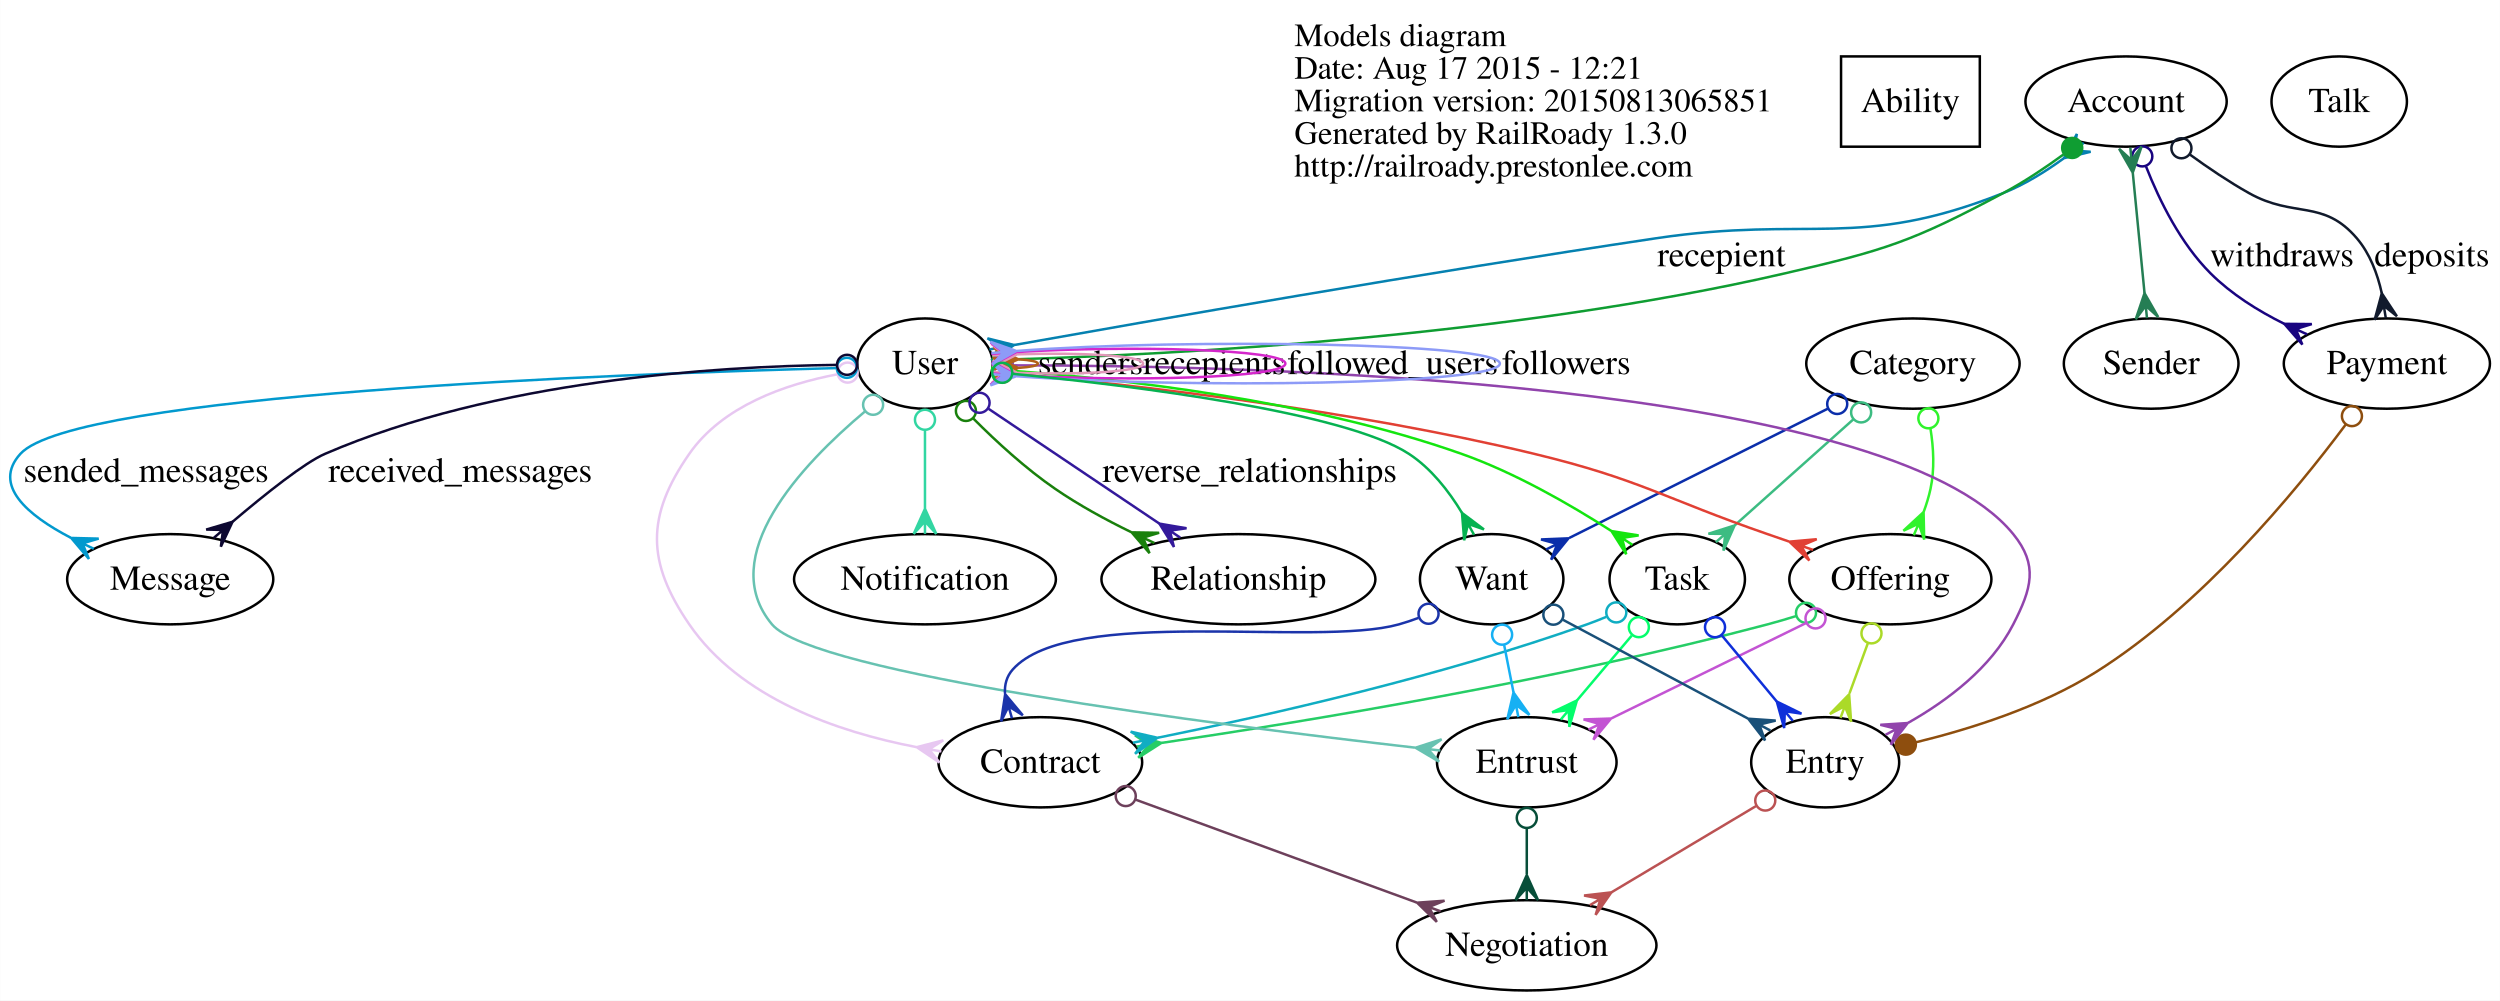
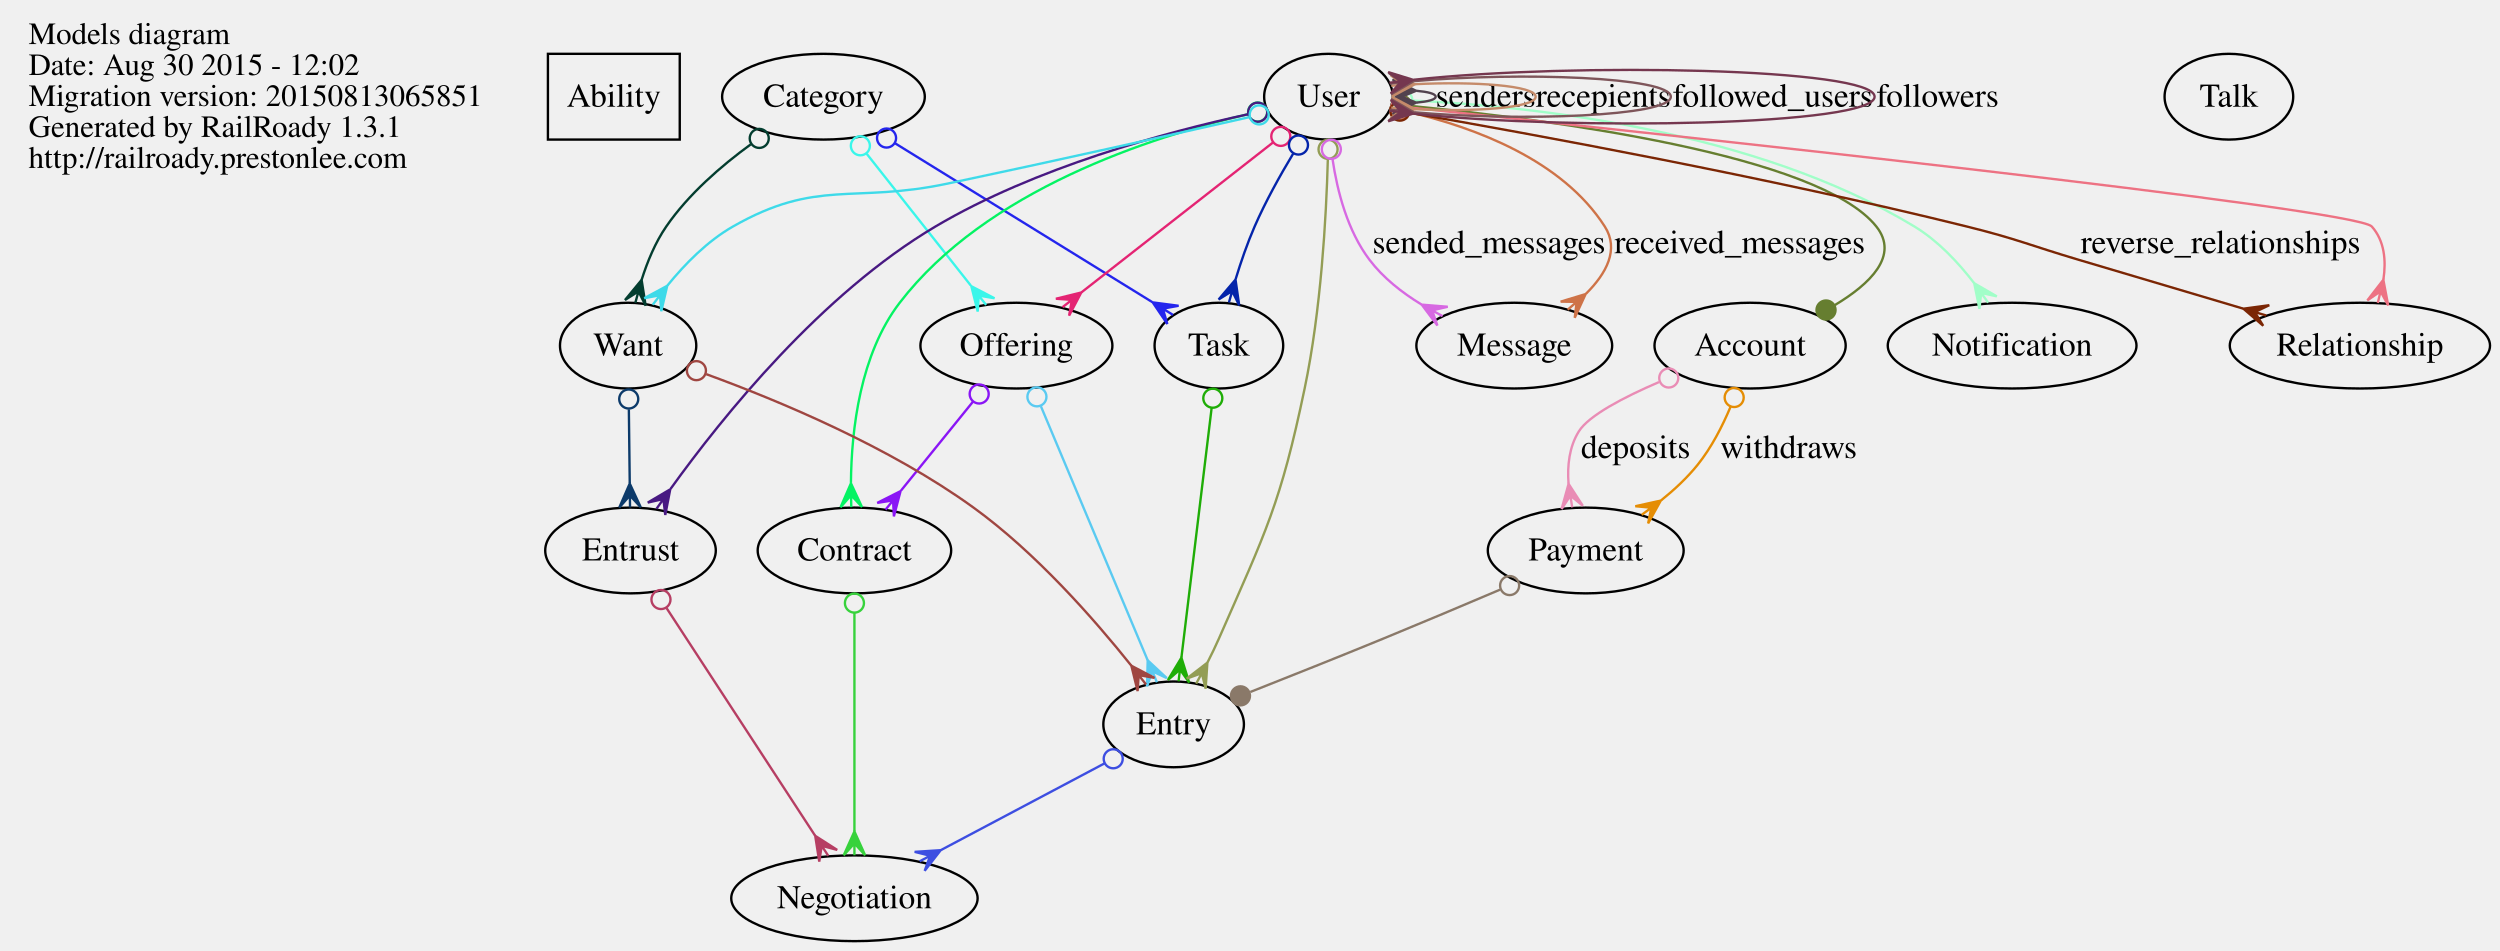
- <svg xmlns="http://www.w3.org/2000/svg" width="997pt" height="399pt" viewBox="0.00 0.00 996.87 399.00">
+ <svg xmlns="http://www.w3.org/2000/svg" width="1049pt" height="399pt" viewBox="0.00 0.00 1049.50 399.00">
  <g id="graph0" class="graph" transform="scale(1 1) rotate(0) translate(4 395)">
-     <polygon fill="white" stroke="none" points="-4,4 -4,-395 992.869,-395 992.869,4 -4,4" />
+     <polygon fill="none" stroke="none" points="-4,4 -4,-395 1045.5,-395 1045.5,4 -4,4" />
    <g id="node1" class="node">
-       <text text-anchor="start" x="512.127" y="-376.6" font-family="Times,serif" font-size="13.00">Models diagram</text>
-       <text text-anchor="start" x="512.127" y="-363.6" font-family="Times,serif" font-size="13.00">Date: Aug 17 2015 - 12:21</text>
-       <text text-anchor="start" x="512.127" y="-350.6" font-family="Times,serif" font-size="13.00">Migration version: 20150813065851</text>
-       <text text-anchor="start" x="512.127" y="-337.6" font-family="Times,serif" font-size="13.00">Generated by RailRoady 1.3.0</text>
-       <text text-anchor="start" x="512.127" y="-324.6" font-family="Times,serif" font-size="13.00">http://railroady.prestonlee.com</text>
+       <text text-anchor="start" x="8" y="-376.6" font-family="Times,serif" font-size="13.00">Models diagram</text>
+       <text text-anchor="start" x="8" y="-363.6" font-family="Times,serif" font-size="13.00">Date: Aug 30 2015 - 12:02</text>
+       <text text-anchor="start" x="8" y="-350.6" font-family="Times,serif" font-size="13.00">Migration version: 20150813065851</text>
+       <text text-anchor="start" x="8" y="-337.6" font-family="Times,serif" font-size="13.00">Generated by RailRoady 1.3.1</text>
+       <text text-anchor="start" x="8" y="-324.6" font-family="Times,serif" font-size="13.00">http://railroady.prestonlee.com</text>
    </g>
    <g id="node2" class="node">
-       <polygon fill="none" stroke="black" points="785.484,-372.5 730.145,-372.5 730.145,-336.5 785.484,-336.5 785.484,-372.5" />
-       <text text-anchor="middle" x="757.814" y="-350.3" font-family="Times,serif" font-size="14.00">Ability</text>
+       <polygon fill="none" stroke="black" points="281.358,-372.5 226.018,-372.5 226.018,-336.5 281.358,-336.5 281.358,-372.5" />
+       <text text-anchor="middle" x="253.688" y="-350.3" font-family="Times,serif" font-size="14.00">Ability</text>
    </g>
    <g id="node3" class="node">
-       <ellipse fill="none" stroke="black" cx="843.814" cy="-354.5" rx="40.132" ry="18" />
-       <text text-anchor="middle" x="843.814" y="-350.3" font-family="Times,serif" font-size="14.00">Account</text>
+       <ellipse fill="none" stroke="black" cx="730.688" cy="-250" rx="40.132" ry="18" />
+       <text text-anchor="middle" x="730.688" y="-245.8" font-family="Times,serif" font-size="14.00">Account</text>
    </g>
    <g id="node12" class="node">
-       <ellipse fill="none" stroke="black" cx="947.814" cy="-250" rx="41.109" ry="18" />
-       <text text-anchor="middle" x="947.814" y="-245.8" font-family="Times,serif" font-size="14.00">Payment</text>
+       <ellipse fill="none" stroke="black" cx="661.688" cy="-164" rx="41.109" ry="18" />
+       <text text-anchor="middle" x="661.688" y="-159.8" font-family="Times,serif" font-size="14.00">Payment</text>
    </g>
    <g id="edge1" class="edge">
-       <path fill="none" stroke="#190480" d="M851.771,-328.603C857.226,-314.696 865.641,-297.838 877.49,-286 885.773,-277.725 896.41,-271.064 906.889,-265.865" />
-       <ellipse fill="none" stroke="#190480" cx="850.283" cy="-332.637" rx="4" ry="4" />
-       <polygon fill="#190480" stroke="#190480" points="906.913,-265.854 917.879,-265.756 911.455,-263.761 915.996,-261.669 915.996,-261.669 915.996,-261.669 911.455,-263.761 914.112,-257.582 906.913,-265.854 906.913,-265.854" />
-       <text text-anchor="middle" x="905.977" y="-288.8" font-family="Times,serif" font-size="14.00">withdraws</text>
+       <path fill="none" stroke="#e58d04" d="M722.483,-224.318C719.021,-216.071 714.438,-207.164 708.688,-200 704.323,-194.563 698.928,-189.528 693.365,-185.071" />
+       <ellipse fill="none" stroke="#e58d04" cx="724.005" cy="-228.219" rx="4" ry="4" />
+       <polygon fill="#e58d04" stroke="#e58d04" points="693.211,-184.955 687.89,-175.367 689.204,-181.964 685.198,-178.973 685.198,-178.973 685.198,-178.973 689.204,-181.964 682.505,-182.579 693.211,-184.955 693.211,-184.955" />
+       <text text-anchor="middle" x="746.85" y="-202.8" font-family="Times,serif" font-size="14.00">withdraws</text>
    </g>
    <g id="edge2" class="edge">
-       <path fill="none" stroke="#111a2c" d="M869.194,-333.416C876.581,-328.044 884.82,-322.49 892.814,-318 910.879,-307.855 922.353,-315.749 935.814,-300 941.038,-293.89 944.058,-285.862 945.784,-278.078" />
-       <ellipse fill="none" stroke="#111a2c" cx="865.889" cy="-335.875" rx="4" ry="4" />
-       <polygon fill="#111a2c" stroke="#111a2c" points="945.79,-278.039 951.825,-268.883 946.586,-273.103 947.383,-268.166 947.383,-268.166 947.383,-268.166 946.586,-273.103 942.94,-267.45 945.79,-278.039 945.79,-278.039" />
-       <text text-anchor="middle" x="965.759" y="-288.8" font-family="Times,serif" font-size="14.00">deposits</text>
+       <path fill="none" stroke="#e98cb5" d="M692.448,-234.707C677.517,-228.283 662.966,-220.665 658.798,-214 654.76,-207.542 653.893,-199.621 654.476,-192.046" />
+       <ellipse fill="none" stroke="#e98cb5" cx="696.544" cy="-236.41" rx="4" ry="4" />
+       <polygon fill="#e98cb5" stroke="#e98cb5" points="654.486,-191.983 660.456,-182.785 655.247,-187.041 656.008,-182.1 656.008,-182.1 656.008,-182.1 655.247,-187.041 651.56,-181.415 654.486,-191.983 654.486,-191.983" />
+       <text text-anchor="middle" x="682.633" y="-202.8" font-family="Times,serif" font-size="14.00">deposits</text>
+     </g>
+     <g id="node4" class="node">
+       <ellipse fill="none" stroke="black" cx="341.688" cy="-354.5" rx="42.546" ry="18" />
+       <text text-anchor="middle" x="341.688" y="-350.3" font-family="Times,serif" font-size="14.00">Category</text>
+     </g>
+     <g id="node11" class="node">
+       <ellipse fill="none" stroke="black" cx="422.688" cy="-250" rx="40.297" ry="18" />
+       <text text-anchor="middle" x="422.688" y="-245.8" font-family="Times,serif" font-size="14.00">Offering</text>
+     </g>
+     <g id="edge4" class="edge">
+       <path fill="none" stroke="#3af6ea" d="M359.816,-330.56C372.804,-314.124 390.265,-292.029 403.49,-275.294" />
+       <ellipse fill="none" stroke="#3af6ea" cx="357.182" cy="-333.893" rx="4" ry="4" />
+       <polygon fill="#3af6ea" stroke="#3af6ea" points="403.773,-274.935 413.504,-269.88 406.873,-271.013 409.973,-267.09 409.973,-267.09 409.973,-267.09 406.873,-271.013 406.442,-264.299 403.773,-274.935 403.773,-274.935" />
+     </g>
+     <g id="node15" class="node">
+       <ellipse fill="none" stroke="black" cx="507.688" cy="-250" rx="27" ry="18" />
+       <text text-anchor="middle" x="507.688" y="-245.8" font-family="Times,serif" font-size="14.00">Task</text>
+     </g>
+     <g id="edge3" class="edge">
+       <path fill="none" stroke="#2425ed" d="M371.677,-334.983C402.389,-316.019 449.752,-286.774 479.711,-268.275" />
+       <ellipse fill="none" stroke="#2425ed" cx="368.173" cy="-337.146" rx="4" ry="4" />
+       <polygon fill="#2425ed" stroke="#2425ed" points="479.903,-268.156 490.776,-266.731 484.158,-265.529 488.412,-262.902 488.412,-262.902 488.412,-262.902 484.158,-265.529 486.048,-259.073 479.903,-268.156 479.903,-268.156" />
+     </g>
+     <g id="node17" class="node">
+       <ellipse fill="none" stroke="black" cx="259.688" cy="-250" rx="28.608" ry="18" />
+       <text text-anchor="middle" x="259.688" y="-245.8" font-family="Times,serif" font-size="14.00">Want</text>
+     </g>
+     <g id="edge5" class="edge">
+       <path fill="none" stroke="#033d2f" d="M311.21,-334.526C298.701,-325.418 284.999,-313.534 275.688,-300 271.103,-293.336 267.761,-285.269 265.356,-277.62" />
+       <ellipse fill="none" stroke="#033d2f" cx="314.728" cy="-336.996" rx="4" ry="4" />
+       <polygon fill="#033d2f" stroke="#033d2f" points="265.352,-277.605 267.048,-266.771 264.03,-272.783 262.708,-267.96 262.708,-267.96 262.708,-267.96 264.03,-272.783 258.368,-269.15 265.352,-277.605 265.352,-277.605" />
+     </g>
+     <g id="node5" class="node">
+       <ellipse fill="none" stroke="black" cx="354.688" cy="-164" rx="40.616" ry="18" />
+       <text text-anchor="middle" x="354.688" y="-159.8" font-family="Times,serif" font-size="14.00">Contract</text>
+     </g>
+     <g id="node9" class="node">
+       <ellipse fill="none" stroke="black" cx="354.688" cy="-18" rx="51.717" ry="18" />
+       <text text-anchor="middle" x="354.688" y="-13.8" font-family="Times,serif" font-size="14.00">Negotiation</text>
+     </g>
+     <g id="edge6" class="edge">
+       <path fill="none" stroke="#37d23c" d="M354.688,-137.838C354.688,-112.172 354.688,-72.477 354.688,-46.123" />
+       <ellipse fill="none" stroke="#37d23c" cx="354.688" cy="-141.916" rx="4" ry="4" />
+       <polygon fill="#37d23c" stroke="#37d23c" points="354.688,-46.062 359.188,-36.062 354.688,-41.062 354.688,-36.062 354.688,-36.062 354.688,-36.062 354.688,-41.062 350.188,-36.062 354.688,-46.062 354.688,-46.062" />
+     </g>
+     <g id="node6" class="node">
+       <ellipse fill="none" stroke="black" cx="260.688" cy="-164" rx="35.806" ry="18" />
+       <text text-anchor="middle" x="260.688" y="-159.8" font-family="Times,serif" font-size="14.00">Entrust</text>
+     </g>
+     <g id="edge7" class="edge">
+       <path fill="none" stroke="#b63e63" d="M275.814,-139.828C292.868,-113.703 320.508,-71.36 338.129,-44.366" />
+       <ellipse fill="none" stroke="#b63e63" cx="273.475" cy="-143.412" rx="4" ry="4" />
+       <polygon fill="#b63e63" stroke="#b63e63" points="338.225,-44.22 347.459,-38.306 340.958,-40.033 343.691,-35.846 343.691,-35.846 343.691,-35.846 340.958,-40.033 339.923,-33.386 338.225,-44.22 338.225,-44.22" />
+     </g>
+     <g id="node7" class="node">
+       <ellipse fill="none" stroke="black" cx="488.688" cy="-91" rx="29.51" ry="18" />
+       <text text-anchor="middle" x="488.688" y="-86.8" font-family="Times,serif" font-size="14.00">Entry</text>
+     </g>
+     <g id="edge8" class="edge">
+       <path fill="none" stroke="#3d4ee1" d="M459.72,-74.651C439.564,-63.972 412.543,-49.655 390.956,-38.217" />
+       <ellipse fill="none" stroke="#3d4ee1" cx="463.326" cy="-76.562" rx="4" ry="4" />
+       <polygon fill="#3d4ee1" stroke="#3d4ee1" points="390.909,-38.192 384.179,-29.533 386.49,-35.851 382.072,-33.51 382.072,-33.51 382.072,-33.51 386.49,-35.851 379.965,-37.486 390.909,-38.192 390.909,-38.192" />
+     </g>
+     <g id="node8" class="node">
+       <ellipse fill="none" stroke="black" cx="631.688" cy="-250" rx="41.101" ry="18" />
+       <text text-anchor="middle" x="631.688" y="-245.8" font-family="Times,serif" font-size="14.00">Message</text>
+     </g>
+     <g id="node10" class="node">
+       <ellipse fill="none" stroke="black" cx="840.688" cy="-250" rx="52.211" ry="18" />
+       <text text-anchor="middle" x="840.688" y="-245.8" font-family="Times,serif" font-size="14.00">Notification</text>
+     </g>
+     <g id="edge10" class="edge">
+       <path fill="none" stroke="#8a15f5" d="M404.504,-226.537C395.184,-215.025 383.824,-200.992 374.307,-189.236" />
+       <ellipse fill="none" stroke="#8a15f5" cx="407.06" cy="-229.695" rx="4" ry="4" />
+       <polygon fill="#8a15f5" stroke="#8a15f5" points="374.051,-188.919 371.256,-178.315 370.905,-185.033 367.759,-181.146 367.759,-181.146 367.759,-181.146 370.905,-185.033 364.261,-183.978 374.051,-188.919 374.051,-188.919" />
+     </g>
+     <g id="edge9" class="edge">
+       <path fill="none" stroke="#5acaf1" d="M432.969,-224.544C445.142,-195.585 465.332,-147.559 477.775,-117.959" />
+       <ellipse fill="none" stroke="#5acaf1" cx="431.301" cy="-228.511" rx="4" ry="4" />
+       <polygon fill="#5acaf1" stroke="#5acaf1" points="477.8,-117.9 485.824,-110.425 479.738,-113.29 481.675,-108.681 481.675,-108.681 481.675,-108.681 479.738,-113.29 477.527,-106.937 477.8,-117.9 477.8,-117.9" />
+     </g>
+     <g id="edge11" class="edge">
+       <path fill="none" stroke="#8a7969" d="M625.779,-147.584C610.655,-141.146 592.847,-133.635 576.688,-127 558.258,-119.433 537.559,-111.188 520.869,-104.602" />
+       <ellipse fill="none" stroke="#8a7969" cx="629.74" cy="-149.274" rx="4" ry="4" />
+       <ellipse fill="#8a7969" stroke="#8a7969" cx="516.746" cy="-102.979" rx="4" ry="4" />
+     </g>
+     <g id="node13" class="node">
+       <ellipse fill="none" stroke="black" cx="986.688" cy="-250" rx="54.625" ry="18" />
+       <text text-anchor="middle" x="986.688" y="-245.8" font-family="Times,serif" font-size="14.00">Relationship</text>
+     </g>
+     <g id="node14" class="node">
+       <ellipse fill="none" stroke="black" cx="931.688" cy="-354.5" rx="27" ry="18" />
+       <text text-anchor="middle" x="931.688" y="-350.3" font-family="Times,serif" font-size="14.00">Talk</text>
+     </g>
+     <g id="edge12" class="edge">
+       <path fill="none" stroke="#1fad07" d="M504.644,-223.852C501.176,-195.193 495.528,-148.523 491.965,-119.082" />
+       <ellipse fill="none" stroke="#1fad07" cx="505.138" cy="-227.928" rx="4" ry="4" />
+       <polygon fill="#1fad07" stroke="#1fad07" points="491.956,-119.007 495.222,-108.539 491.355,-114.043 490.755,-109.08 490.755,-109.08 490.755,-109.08 491.355,-114.043 486.287,-109.62 491.956,-119.007 491.956,-119.007" />
    </g>
    <g id="node16" class="node">
-       <ellipse fill="none" stroke="black" cx="364.814" cy="-250" rx="27" ry="18" />
-       <text text-anchor="middle" x="364.814" y="-245.8" font-family="Times,serif" font-size="14.00">User</text>
-     </g>
-     <g id="edge4" class="edge">
-       <path fill="none" stroke="#0581b0" d="M818.859,-331.787C811.543,-326.466 803.235,-321.346 794.814,-318 737.211,-295.113 717.824,-309.136 656.518,-300 563.948,-286.206 455.337,-267.217 400.443,-257.422" />
-       <polygon fill="#0581b0" stroke="#0581b0" points="819.026,-331.915 824.188,-341.59 822.983,-334.972 826.939,-338.029 826.939,-338.029 826.939,-338.029 822.983,-334.972 829.691,-334.468 819.026,-331.915 819.026,-331.915" />
-       <polygon fill="#0581b0" stroke="#0581b0" points="400.361,-257.407 391.31,-251.217 395.439,-256.527 390.517,-255.646 390.517,-255.646 390.517,-255.646 395.439,-256.527 389.725,-260.076 400.361,-257.407 400.361,-257.407" />
-       <text text-anchor="middle" x="682.463" y="-288.8" font-family="Times,serif" font-size="14.00">recepient</text>
-     </g>
-     <g id="node18" class="node">
-       <ellipse fill="none" stroke="black" cx="853.814" cy="-250" rx="34.828" ry="18" />
-       <text text-anchor="middle" x="853.814" y="-245.8" font-family="Times,serif" font-size="14.00">Sender</text>
-     </g>
-     <g id="edge3" class="edge">
-       <path fill="none" stroke="#257e54" d="M846.5,-325.974C847.946,-311.155 849.723,-292.94 851.163,-278.175" />
-       <polygon fill="#257e54" stroke="#257e54" points="846.482,-326.16 841.032,-335.675 845.996,-331.136 845.511,-336.112 845.511,-336.112 845.511,-336.112 845.996,-331.136 849.99,-336.549 846.482,-326.16 846.482,-326.16" />
-       <polygon fill="#257e54" stroke="#257e54" points="851.172,-278.084 856.622,-268.568 851.658,-273.107 852.143,-268.131 852.143,-268.131 852.143,-268.131 851.658,-273.107 847.664,-267.694 851.172,-278.084 851.172,-278.084" />
-     </g>
-     <g id="node4" class="node">
-       <ellipse fill="none" stroke="black" cx="758.814" cy="-250" rx="42.546" ry="18" />
-       <text text-anchor="middle" x="758.814" y="-245.8" font-family="Times,serif" font-size="14.00">Category</text>
-     </g>
-     <g id="node11" class="node">
-       <ellipse fill="none" stroke="black" cx="749.814" cy="-164" rx="40.297" ry="18" />
-       <text text-anchor="middle" x="749.814" y="-159.8" font-family="Times,serif" font-size="14.00">Offering</text>
-     </g>
-     <g id="edge6" class="edge">
-       <path fill="none" stroke="#30f32c" d="M765.801,-224.081C767.06,-216.324 767.506,-207.769 765.814,-200 765.153,-196.964 764.205,-193.877 763.095,-190.856" />
-       <ellipse fill="none" stroke="#30f32c" cx="764.971" cy="-228.19" rx="4" ry="4" />
-       <polygon fill="#30f32c" stroke="#30f32c" points="763.064,-190.785 763.294,-179.821 761.109,-186.183 759.153,-181.581 759.153,-181.581 759.153,-181.581 761.109,-186.183 755.011,-183.342 763.064,-190.785 763.064,-190.785" />
-     </g>
-     <g id="node15" class="node">
-       <ellipse fill="none" stroke="black" cx="664.814" cy="-164" rx="27" ry="18" />
-       <text text-anchor="middle" x="664.814" y="-159.8" font-family="Times,serif" font-size="14.00">Task</text>
-     </g>
-     <g id="edge5" class="edge">
-       <path fill="none" stroke="#3cbc82" d="M735.074,-227.785C720.564,-214.818 702.098,-198.318 687.74,-185.486" />
-       <ellipse fill="none" stroke="#3cbc82" cx="738.151" cy="-230.535" rx="4" ry="4" />
-       <polygon fill="#3cbc82" stroke="#3cbc82" points="687.693,-185.445 683.235,-175.426 683.965,-182.113 680.236,-178.781 680.236,-178.781 680.236,-178.781 683.965,-182.113 677.238,-182.137 687.693,-185.445 687.693,-185.445" />
-     </g>
-     <g id="node17" class="node">
-       <ellipse fill="none" stroke="black" cx="590.814" cy="-164" rx="28.608" ry="18" />
-       <text text-anchor="middle" x="590.814" y="-159.8" font-family="Times,serif" font-size="14.00">Want</text>
-     </g>
-     <g id="edge7" class="edge">
-       <path fill="none" stroke="#0b2eaa" d="M724.886,-232.036C694.74,-216.963 651.045,-195.115 621.818,-180.502" />
-       <ellipse fill="none" stroke="#0b2eaa" cx="728.617" cy="-233.901" rx="4" ry="4" />
-       <polygon fill="#0b2eaa" stroke="#0b2eaa" points="621.446,-180.316 614.514,-171.819 616.974,-178.08 612.502,-175.844 612.502,-175.844 612.502,-175.844 616.974,-178.08 610.489,-179.869 621.446,-180.316 621.446,-180.316" />
-     </g>
-     <g id="node5" class="node">
-       <ellipse fill="none" stroke="black" cx="410.814" cy="-91" rx="40.616" ry="18" />
-       <text text-anchor="middle" x="410.814" y="-86.8" font-family="Times,serif" font-size="14.00">Contract</text>
-     </g>
-     <g id="node9" class="node">
-       <ellipse fill="none" stroke="black" cx="604.814" cy="-18" rx="51.717" ry="18" />
-       <text text-anchor="middle" x="604.814" y="-13.8" font-family="Times,serif" font-size="14.00">Negotiation</text>
-     </g>
-     <g id="edge8" class="edge">
-       <path fill="none" stroke="#6d405b" d="M448.842,-76.083C481.008,-64.311 527.118,-47.435 560.861,-35.086" />
-       <ellipse fill="none" stroke="#6d405b" cx="444.883" cy="-77.531" rx="4" ry="4" />
-       <polygon fill="#6d405b" stroke="#6d405b" points="561.075,-35.008 572.013,-35.797 565.771,-33.289 570.466,-31.571 570.466,-31.571 570.466,-31.571 565.771,-33.289 568.92,-27.345 561.075,-35.008 561.075,-35.008" />
-     </g>
-     <g id="node6" class="node">
-       <ellipse fill="none" stroke="black" cx="604.814" cy="-91" rx="35.806" ry="18" />
-       <text text-anchor="middle" x="604.814" y="-86.8" font-family="Times,serif" font-size="14.00">Entrust</text>
-     </g>
-     <g id="edge9" class="edge">
-       <path fill="none" stroke="#074e39" d="M604.814,-64.791C604.814,-58.832 604.814,-52.45 604.814,-46.399" />
-       <ellipse fill="none" stroke="#074e39" cx="604.815" cy="-68.813" rx="4" ry="4" />
-       <polygon fill="#074e39" stroke="#074e39" points="604.815,-46.029 609.314,-36.029 604.815,-41.029 604.814,-36.029 604.814,-36.029 604.814,-36.029 604.815,-41.029 600.314,-36.029 604.815,-46.029 604.815,-46.029" />
-     </g>
-     <g id="node7" class="node">
-       <ellipse fill="none" stroke="black" cx="723.814" cy="-91" rx="29.51" ry="18" />
-       <text text-anchor="middle" x="723.814" y="-86.8" font-family="Times,serif" font-size="14.00">Entry</text>
-     </g>
-     <g id="edge10" class="edge">
-       <path fill="none" stroke="#bb5253" d="M696.321,-73.596C679.119,-63.333 656.836,-50.038 638.566,-39.138" />
-       <ellipse fill="none" stroke="#bb5253" cx="699.923" cy="-75.745" rx="4" ry="4" />
-       <polygon fill="#bb5253" stroke="#bb5253" points="638.547,-39.126 632.265,-30.138 634.253,-36.564 629.959,-34.002 629.959,-34.002 629.959,-34.002 634.253,-36.564 627.654,-37.867 638.547,-39.126 638.547,-39.126" />
-     </g>
-     <g id="node8" class="node">
-       <ellipse fill="none" stroke="black" cx="63.815" cy="-164" rx="41.101" ry="18" />
-       <text text-anchor="middle" x="63.815" y="-159.8" font-family="Times,serif" font-size="14.00">Message</text>
-     </g>
-     <g id="node10" class="node">
-       <ellipse fill="none" stroke="black" cx="364.814" cy="-164" rx="52.211" ry="18" />
-       <text text-anchor="middle" x="364.814" y="-159.8" font-family="Times,serif" font-size="14.00">Notification</text>
-     </g>
-     <g id="edge12" class="edge">
-       <path fill="none" stroke="#26cd66" d="M712.203,-149.316C708.38,-148.117 704.535,-146.986 700.814,-146 616.987,-123.788 517.174,-107.334 459.199,-98.739" />
-       <ellipse fill="none" stroke="#26cd66" cx="716.172" cy="-150.611" rx="4" ry="4" />
-       <polygon fill="#26cd66" stroke="#26cd66" points="459.116,-98.727 449.874,-92.824 454.169,-98.002 449.222,-97.277 449.222,-97.277 449.222,-97.277 454.169,-98.002 448.569,-101.729 459.116,-98.727 459.116,-98.727" />
+       <ellipse fill="none" stroke="black" cx="553.688" cy="-354.5" rx="27" ry="18" />
+       <text text-anchor="middle" x="553.688" y="-350.3" font-family="Times,serif" font-size="14.00">User</text>
    </g>
    <g id="edge13" class="edge">
-       <path fill="none" stroke="#c354d3" d="M716.354,-146.616C693.03,-135.195 662.026,-120.014 638.626,-108.556" />
-       <ellipse fill="none" stroke="#c354d3" cx="719.964" cy="-148.383" rx="4" ry="4" />
-       <polygon fill="#c354d3" stroke="#c354d3" points="638.408,-108.449 631.406,-100.01 633.918,-106.251 629.427,-104.052 629.427,-104.052 629.427,-104.052 633.918,-106.251 627.448,-108.093 638.408,-108.449 638.408,-108.449" />
-     </g>
-     <g id="edge11" class="edge">
-       <path fill="none" stroke="#abda28" d="M740.881,-138.606C738.512,-132.136 735.942,-125.118 733.533,-118.539" />
-       <ellipse fill="none" stroke="#abda28" cx="742.277" cy="-142.418" rx="4" ry="4" />
-       <polygon fill="#abda28" stroke="#abda28" points="733.371,-118.095 734.157,-107.158 731.651,-113.4 729.932,-108.705 729.932,-108.705 729.932,-108.705 731.651,-113.4 725.706,-110.253 733.371,-118.095 733.371,-118.095" />
+       <path fill="none" stroke="#667e30" d="M588.453,-350.591C646.625,-344.923 759.692,-330.218 783.688,-300 793.351,-287.83 781.216,-275.953 766.134,-266.94" />
+       <ellipse fill="none" stroke="#667e30" cx="584.268" cy="-350.986" rx="4" ry="4" />
+       <ellipse fill="#667e30" stroke="#667e30" cx="762.561" cy="-264.954" rx="4" ry="4" />
+     </g>
+     <g id="edge18" class="edge">
+       <path fill="none" stroke="#04f363" d="M519.995,-347.174C478.752,-337.576 409.937,-315.204 373.688,-268 357.127,-246.435 353.43,-214.921 353.22,-192.438" />
+       <ellipse fill="none" stroke="#04f363" cx="523.954" cy="-348.056" rx="4" ry="4" />
+       <polygon fill="#04f363" stroke="#04f363" points="353.223,-192.209 357.855,-182.269 353.289,-187.209 353.356,-182.21 353.356,-182.21 353.356,-182.21 353.289,-187.209 348.856,-182.15 353.223,-192.209 353.223,-192.209" />
+     </g>
+     <g id="edge19" class="edge">
+       <path fill="none" stroke="#481982" d="M519.978,-347.143C485.289,-339.586 430.556,-324.775 388.688,-300 340.873,-271.706 299.523,-220.482 277.538,-189.918" />
+       <ellipse fill="none" stroke="#481982" cx="524.003" cy="-347.995" rx="4" ry="4" />
+       <polygon fill="#481982" stroke="#481982" points="277.372,-189.683 275.283,-178.918 274.489,-185.598 271.606,-181.513 271.606,-181.513 271.606,-181.513 274.489,-185.598 267.929,-184.108 277.372,-189.683 277.372,-189.683" />
+     </g>
+     <g id="edge17" class="edge">
+       <path fill="none" stroke="#939d55" d="M553.428,-328.263C552.748,-303.505 550.549,-264.801 543.688,-232 533.587,-183.712 527.525,-172.169 507.688,-127 506.254,-123.736 504.627,-120.367 502.943,-117.067" />
+       <ellipse fill="none" stroke="#939d55" cx="553.52" cy="-332.407" rx="4" ry="4" />
+       <polygon fill="#939d55" stroke="#939d55" points="502.865,-116.921 502.128,-105.98 500.512,-112.51 498.158,-108.098 498.158,-108.098 498.158,-108.098 500.512,-112.51 494.188,-110.217 502.865,-116.921 502.865,-116.921" />
+     </g>
+     <g id="edge20" class="edge">
+       <path fill="none" stroke="#d769e2" d="M555.393,-328.31C557.409,-314.649 561.732,-298.128 570.936,-286 576.664,-278.452 584.526,-272.258 592.694,-267.293" />
+       <ellipse fill="none" stroke="#d769e2" cx="554.895" cy="-332.411" rx="4" ry="4" />
+       <polygon fill="#d769e2" stroke="#d769e2" points="592.837,-267.214 603.766,-266.321 597.214,-264.797 601.591,-262.381 601.591,-262.381 601.591,-262.381 597.214,-264.797 599.416,-258.441 592.837,-267.214 592.837,-267.214" />
+       <text text-anchor="middle" x="621.064" y="-288.8" font-family="Times,serif" font-size="14.00">sended_messages</text>
+     </g>
+     <g id="edge21" class="edge">
+       <path fill="none" stroke="#ce7348" d="M587.915,-347.93C615.241,-341.486 651.811,-327.931 669.688,-300 675.854,-290.366 670.356,-280.288 661.813,-271.795" />
+       <ellipse fill="none" stroke="#ce7348" cx="583.67" cy="-348.856" rx="4" ry="4" />
+       <polygon fill="#ce7348" stroke="#ce7348" points="661.648,-271.65 657.069,-261.686 657.88,-268.364 654.111,-265.078 654.111,-265.078 654.111,-265.078 657.88,-268.364 651.154,-268.469 661.648,-271.65 661.648,-271.65" />
+       <text text-anchor="middle" x="726.329" y="-288.8" font-family="Times,serif" font-size="14.00">received_messages</text>
+     </g>
+     <g id="edge28" class="edge">
+       <path fill="none" stroke="#a1fec8" d="M589.182,-352.869C639.501,-350.481 732.876,-340.422 799.688,-300 809.469,-294.082 818.019,-284.988 824.745,-276.233" />
+       <ellipse fill="none" stroke="#a1fec8" cx="584.892" cy="-353.046" rx="4" ry="4" />
+       <polygon fill="#a1fec8" stroke="#a1fec8" points="824.782,-276.181 834.27,-270.683 827.699,-272.12 830.615,-268.059 830.615,-268.059 830.615,-268.059 827.699,-272.12 826.96,-265.434 824.782,-276.181 824.782,-276.181" />
+     </g>
+     <g id="edge15" class="edge">
+       <path fill="none" stroke="#e42473" d="M530.452,-335.319C507.935,-317.701 473.788,-290.983 449.986,-272.359" />
+       <ellipse fill="none" stroke="#e42473" cx="533.68" cy="-337.845" rx="4" ry="4" />
+       <polygon fill="#e42473" stroke="#e42473" points="449.911,-272.3 444.808,-262.594 445.973,-269.219 442.035,-266.138 442.035,-266.138 442.035,-266.138 445.973,-269.219 439.262,-269.682 449.911,-272.3 449.911,-272.3" />
+     </g>
+     <g id="edge24" class="edge">
+       <path fill="none" stroke="#ed7283" d="M588.459,-349.871C690.923,-339.096 984.981,-307.575 991.688,-300 997.028,-293.968 997.76,-285.738 996.553,-277.746" />
+       <ellipse fill="none" stroke="#ed7283" cx="584.26" cy="-350.311" rx="4" ry="4" />
+       <polygon fill="#ed7283" stroke="#ed7283" points="996.531,-277.655 998.562,-266.878 995.359,-272.794 994.187,-267.933 994.187,-267.933 994.187,-267.933 995.359,-272.794 989.812,-268.988 996.531,-277.655 996.531,-277.655" />
+     </g>
+     <g id="edge25" class="edge">
+       <path fill="none" stroke="#7b2604" d="M587.817,-347.728C638.957,-338.845 738.37,-320.668 821.688,-300 842.859,-294.748 847.819,-292.214 868.729,-286 891.355,-279.276 916.426,-271.836 937.615,-265.551" />
+       <ellipse fill="none" stroke="#7b2604" cx="583.677" cy="-348.443" rx="4" ry="4" />
+       <polygon fill="#7b2604" stroke="#7b2604" points="937.779,-265.502 948.645,-266.973 942.572,-264.08 947.366,-262.659 947.366,-262.659 947.366,-262.659 942.572,-264.08 946.086,-258.344 937.779,-265.502 937.779,-265.502" />
+       <text text-anchor="middle" x="928.167" y="-288.8" font-family="Times,serif" font-size="14.00">reverse_relationships</text>
    </g>
    <g id="edge14" class="edge">
-       <path fill="none" stroke="#8e4e0e" d="M931.436,-225.729C911.051,-198.389 873.765,-153.418 831.814,-127 809.83,-113.156 781.853,-104.289 759.882,-98.944" />
-       <ellipse fill="none" stroke="#8e4e0e" cx="933.879" cy="-229.054" rx="4" ry="4" />
-       <ellipse fill="#8e4e0e" stroke="#8e4e0e" cx="755.978" cy="-98.037" rx="4" ry="4" />
-     </g>
-     <g id="node13" class="node">
-       <ellipse fill="none" stroke="black" cx="489.814" cy="-164" rx="54.625" ry="18" />
-       <text text-anchor="middle" x="489.814" y="-159.8" font-family="Times,serif" font-size="14.00">Relationship</text>
-     </g>
-     <g id="node14" class="node">
-       <ellipse fill="none" stroke="black" cx="928.814" cy="-354.5" rx="27" ry="18" />
-       <text text-anchor="middle" x="928.814" y="-350.3" font-family="Times,serif" font-size="14.00">Talk</text>
+       <path fill="none" stroke="#0424aa" d="M538.873,-330.595C533.301,-321.341 527.224,-310.405 522.688,-300 519.643,-293.016 516.957,-285.221 514.73,-277.939" />
+       <ellipse fill="none" stroke="#0424aa" cx="541.096" cy="-334.207" rx="4" ry="4" />
+       <polygon fill="#0424aa" stroke="#0424aa" points="514.67,-277.733 516.222,-266.877 513.284,-272.929 511.898,-268.125 511.898,-268.125 511.898,-268.125 513.284,-272.929 507.574,-269.372 514.67,-277.733 514.67,-277.733" />
+     </g>
+     <g id="edge22" class="edge">
+       <path fill="none" stroke="#52424e" d="M590.631,-356.976C595.477,-356.552 598.688,-355.727 598.688,-354.5 598.688,-353.273 595.477,-352.448 590.631,-352.024" />
+       <polygon fill="#52424e" stroke="#52424e" points="590.477,-356.981 580.336,-352.809 585.48,-357.144 580.483,-357.306 580.483,-357.306 580.483,-357.306 585.48,-357.144 580.629,-361.804 590.477,-356.981 590.477,-356.981" />
+       <polygon fill="#52424e" stroke="#52424e" points="590.477,-352.019 580.629,-347.196 585.48,-351.856 580.483,-351.694 580.483,-351.694 580.483,-351.694 585.48,-351.856 580.336,-356.191 590.477,-352.019 590.477,-352.019" />
+       <text text-anchor="middle" x="619.681" y="-350.3" font-family="Times,serif" font-size="14.00">senders</text>
+     </g>
+     <g id="edge23" class="edge">
+       <path fill="none" stroke="#c58b6a" d="M590.054,-359.755C614.627,-360.964 640.674,-359.212 640.674,-354.5 640.674,-349.788 614.627,-348.036 590.054,-349.245" />
+       <polygon fill="#c58b6a" stroke="#c58b6a" points="590.031,-359.753 580.354,-354.596 585.042,-359.42 580.054,-359.086 580.054,-359.086 580.054,-359.086 585.042,-359.42 579.753,-363.576 590.031,-359.753 590.031,-359.753" />
+       <polygon fill="#c58b6a" stroke="#c58b6a" points="590.031,-349.247 579.753,-345.424 585.042,-349.58 580.054,-349.914 580.054,-349.914 580.054,-349.914 585.042,-349.58 580.354,-354.404 590.031,-349.247 590.031,-349.247" />
+       <text text-anchor="middle" x="669.047" y="-350.3" font-family="Times,serif" font-size="14.00">recepients</text>
+     </g>
+     <g id="edge26" class="edge">
+       <path fill="none" stroke="#7e555a" d="M589.723,-361.03C633.888,-364.976 697.419,-362.799 697.419,-354.5 697.419,-346.201 633.888,-344.024 589.723,-347.97" />
+       <polygon fill="#7e555a" stroke="#7e555a" points="589.463,-361.003 579.985,-355.487 584.49,-360.483 579.517,-359.963 579.517,-359.963 579.517,-359.963 584.49,-360.483 579.049,-364.439 589.463,-361.003 589.463,-361.003" />
+       <polygon fill="#7e555a" stroke="#7e555a" points="589.463,-347.997 579.049,-344.561 584.49,-348.517 579.517,-349.037 579.517,-349.037 579.517,-349.037 584.49,-348.517 579.985,-353.513 589.463,-347.997 589.463,-347.997" />
+       <text text-anchor="middle" x="740.188" y="-350.3" font-family="Times,serif" font-size="14.00">followed_users</text>
+     </g>
+     <g id="edge27" class="edge">
+       <path fill="none" stroke="#75374f" d="M589.512,-361.625C656.477,-368.916 782.957,-366.541 782.957,-354.5 782.957,-342.459 656.477,-340.084 589.512,-347.375" />
+       <polygon fill="#75374f" stroke="#75374f" points="589.229,-361.591 579.852,-355.906 584.266,-360.981 579.304,-360.372 579.304,-360.372 579.304,-360.372 584.266,-360.981 578.755,-364.838 589.229,-361.591 589.229,-361.591" />
+       <polygon fill="#75374f" stroke="#75374f" points="589.229,-347.409 578.755,-344.162 584.266,-348.019 579.304,-348.628 579.304,-348.628 579.304,-348.628 584.266,-348.019 579.852,-353.094 589.229,-347.409 589.229,-347.409" />
+       <text text-anchor="middle" x="809.395" y="-350.3" font-family="Times,serif" font-size="14.00">followers</text>
    </g>
    <g id="edge16" class="edge">
-       <path fill="none" stroke="#10adc2" d="M636.54,-149.012C633.955,-147.927 631.354,-146.904 628.814,-146 571.222,-125.498 502.404,-109.854 457.713,-100.807" />
-       <ellipse fill="none" stroke="#10adc2" cx="640.514" cy="-150.774" rx="4" ry="4" />
-       <polygon fill="#10adc2" stroke="#10adc2" points="457.532,-100.771 448.606,-94.401 452.629,-99.793 447.725,-98.814 447.725,-98.814 447.725,-98.814 452.629,-99.793 446.845,-103.227 457.532,-100.771 457.532,-100.771" />
-     </g>
-     <g id="edge17" class="edge">
-       <path fill="none" stroke="#04fd6c" d="M646.681,-141.543C639.779,-133.375 631.878,-124.025 624.813,-115.664" />
-       <ellipse fill="none" stroke="#04fd6c" cx="649.508" cy="-144.888" rx="4" ry="4" />
-       <polygon fill="#04fd6c" stroke="#04fd6c" points="624.809,-115.66 621.792,-105.118 621.582,-111.841 618.354,-108.022 618.354,-108.022 618.354,-108.022 621.582,-111.841 614.917,-110.927 624.809,-115.66 624.809,-115.66" />
-     </g>
-     <g id="edge15" class="edge">
-       <path fill="none" stroke="#0f2fd9" d="M682.466,-141.758C689.394,-133.421 697.369,-123.825 704.454,-115.298" />
-       <ellipse fill="none" stroke="#0f2fd9" cx="679.883" cy="-144.866" rx="4" ry="4" />
-       <polygon fill="#0f2fd9" stroke="#0f2fd9" points="704.521,-115.218 714.373,-110.402 707.717,-111.372 710.912,-107.526 710.912,-107.526 710.912,-107.526 707.717,-111.372 707.451,-104.65 704.521,-115.218 704.521,-115.218" />
-     </g>
-     <g id="edge18" class="edge">
-       <path fill="none" stroke="#0f9d32" d="M400.244,-251.701C463.012,-253.584 597.526,-260.517 707.814,-286 747.956,-295.275 758.457,-298.621 794.814,-318 803.048,-322.388 811.466,-328.005 818.949,-333.468" />
-       <ellipse fill="none" stroke="#0f9d32" cx="395.872" cy="-251.579" rx="4" ry="4" />
-       <ellipse fill="#0f9d32" stroke="#0f9d32" cx="822.328" cy="-336.003" rx="4" ry="4" />
-     </g>
-     <g id="edge23" class="edge">
-       <path fill="none" stroke="#e7c7f1" d="M329.862,-245.725C308.998,-241.765 284.059,-233.064 270.814,-214 253.571,-189.18 253.716,-170.921 270.814,-146 291.029,-116.537 329.769,-103.144 361.382,-97.059" />
-       <ellipse fill="none" stroke="#e7c7f1" cx="333.972" cy="-246.409" rx="4" ry="4" />
-       <polygon fill="#e7c7f1" stroke="#e7c7f1" points="361.51,-97.037 372.131,-99.763 366.436,-96.183 371.363,-95.329 371.363,-95.329 371.363,-95.329 366.436,-96.183 370.594,-90.895 361.51,-97.037 361.51,-97.037" />
-     </g>
-     <g id="edge24" class="edge">
-       <path fill="none" stroke="#67c2b1" d="M340.943,-230.97C315.332,-209.467 281.195,-173.039 303.814,-146 320.115,-126.514 480.308,-105.979 560.109,-96.857" />
-       <ellipse fill="none" stroke="#67c2b1" cx="344.131" cy="-233.572" rx="4" ry="4" />
-       <polygon fill="#67c2b1" stroke="#67c2b1" points="560.414,-96.823 570.857,-100.17 565.383,-96.261 570.351,-95.699 570.351,-95.699 570.351,-95.699 565.383,-96.261 569.845,-91.227 560.414,-96.823 560.414,-96.823" />
-     </g>
-     <g id="edge22" class="edge">
-       <path fill="none" stroke="#9144ac" d="M399.955,-249.304C494.203,-249.28 748.84,-243.426 798.814,-182 808.912,-169.589 806.109,-160.24 798.814,-146 789.948,-128.691 772.664,-115.667 756.921,-106.751" />
-       <ellipse fill="none" stroke="#9144ac" cx="395.869" cy="-249.298" rx="4" ry="4" />
-       <polygon fill="#9144ac" stroke="#9144ac" points="756.742,-106.656 750.012,-97.998 752.324,-104.315 747.905,-101.974 747.905,-101.974 747.905,-101.974 752.324,-104.315 745.799,-105.951 756.742,-106.656 756.742,-106.656" />
-     </g>
-     <g id="edge25" class="edge">
-       <path fill="none" stroke="#0299ce" d="M329.441,-248.211C242.844,-245.914 25.678,-237.814 4.062,-214 -7.225,-201.565 6.814,-189.575 24.109,-180.568" />
-       <ellipse fill="none" stroke="#0299ce" cx="333.647" cy="-248.319" rx="4" ry="4" />
-       <polygon fill="#0299ce" stroke="#0299ce" points="24.317,-180.468 35.279,-180.2 28.825,-178.306 33.333,-176.143 33.333,-176.143 33.333,-176.143 28.825,-178.306 31.387,-172.086 24.317,-180.468 24.317,-180.468" />
-       <text text-anchor="middle" x="54.19" y="-202.8" font-family="Times,serif" font-size="14.00">sended_messages</text>
-     </g>
-     <g id="edge26" class="edge">
-       <path fill="none" stroke="#0d0831" d="M329.521,-249.479C281.426,-248.899 193.511,-243.396 125.531,-214 117.501,-210.528 102.09,-198.294 88.677,-186.921" />
-       <ellipse fill="none" stroke="#0d0831" cx="333.741" cy="-249.507" rx="4" ry="4" />
-       <polygon fill="#0d0831" stroke="#0d0831" points="88.668,-186.912 84.014,-176.983 84.875,-183.654 81.082,-180.396 81.082,-180.396 81.082,-180.396 84.875,-183.654 78.15,-183.81 88.668,-186.912 88.668,-186.912" />
-       <text text-anchor="middle" x="179.456" y="-202.8" font-family="Times,serif" font-size="14.00">received_messages</text>
-     </g>
-     <g id="edge33" class="edge">
-       <path fill="none" stroke="#32d6a2" d="M364.814,-223.257C364.814,-213.441 364.814,-202.226 364.814,-192.273" />
-       <ellipse fill="none" stroke="#32d6a2" cx="364.815" cy="-227.595" rx="4" ry="4" />
-       <polygon fill="#32d6a2" stroke="#32d6a2" points="364.815,-192.095 369.314,-182.095 364.815,-187.095 364.814,-182.095 364.814,-182.095 364.814,-182.095 364.815,-187.095 360.314,-182.095 364.815,-192.095 364.815,-192.095" />
-     </g>
-     <g id="edge20" class="edge">
-       <path fill="none" stroke="#e14034" d="M399.864,-246.042C447.45,-241.554 534.925,-231.623 607.814,-214 650.302,-203.728 659.499,-196.275 700.814,-182 703.567,-181.049 706.406,-180.067 709.266,-179.077" />
-       <ellipse fill="none" stroke="#e14034" cx="395.719" cy="-246.425" rx="4" ry="4" />
-       <polygon fill="#e14034" stroke="#e14034" points="709.526,-178.987 720.448,-179.965 714.25,-177.35 718.975,-175.713 718.975,-175.713 718.975,-175.713 714.25,-177.35 717.502,-171.461 709.526,-178.987 709.526,-178.987" />
+       <path fill="none" stroke="#3edae9" d="M520.699,-345.969C488.379,-338.641 437.704,-327.284 393.688,-318 353.774,-309.582 339.123,-320.207 303.688,-300 293.042,-293.929 283.597,-284.352 276.214,-275.269" />
+       <ellipse fill="none" stroke="#3edae9" cx="524.605" cy="-346.856" rx="4" ry="4" />
+       <polygon fill="#3edae9" stroke="#3edae9" points="276.107,-275.129 273.615,-264.45 273.073,-271.155 270.038,-267.181 270.038,-267.181 270.038,-267.181 273.073,-271.155 266.462,-269.912 276.107,-275.129 276.107,-275.129" />
+     </g>
+     <g id="edge30" class="edge">
+       <path fill="none" stroke="#0c3a6a" d="M259.994,-223.257C260.111,-213.441 260.245,-202.226 260.363,-192.273" />
+       <ellipse fill="none" stroke="#0c3a6a" cx="259.943" cy="-227.595" rx="4" ry="4" />
+       <polygon fill="#0c3a6a" stroke="#0c3a6a" points="260.365,-192.094 264.984,-182.149 260.425,-187.095 260.484,-182.095 260.484,-182.095 260.484,-182.095 260.425,-187.095 255.985,-182.042 260.365,-192.094 260.365,-192.094" />
    </g>
    <g id="edge29" class="edge">
-       <path fill="none" stroke="#19800c" d="M384.095,-228.088C393.396,-218.75 405.068,-208.06 416.814,-200 426.131,-193.607 436.795,-187.778 447.041,-182.789" />
-       <ellipse fill="none" stroke="#19800c" cx="381.14" cy="-231.122" rx="4" ry="4" />
-       <polygon fill="#19800c" stroke="#19800c" points="447.231,-182.7 458.195,-182.525 451.757,-180.575 456.283,-178.451 456.283,-178.451 456.283,-178.451 451.757,-180.575 454.371,-174.377 447.231,-182.7 447.231,-182.7" />
-     </g>
-     <g id="edge30" class="edge">
-       <path fill="none" stroke="#33199b" d="M390.148,-231.976C409.818,-218.758 437.201,-200.356 458.289,-186.185" />
-       <ellipse fill="none" stroke="#33199b" cx="386.579" cy="-234.374" rx="4" ry="4" />
-       <polygon fill="#33199b" stroke="#33199b" points="458.31,-186.171 469.12,-184.329 462.46,-183.383 466.61,-180.594 466.61,-180.594 466.61,-180.594 462.46,-183.383 464.1,-176.859 458.31,-186.171 458.31,-186.171" />
-       <text text-anchor="middle" x="494.294" y="-202.8" font-family="Times,serif" font-size="14.00">reverse_relationships</text>
-     </g>
-     <g id="edge19" class="edge">
-       <path fill="none" stroke="#14e50f" d="M399.782,-247.092C442.947,-243.882 518.091,-235.48 578.814,-214 600.001,-206.505 621.985,-193.88 638.423,-183.322" />
-       <ellipse fill="none" stroke="#14e50f" cx="395.579" cy="-247.387" rx="4" ry="4" />
-       <polygon fill="#14e50f" stroke="#14e50f" points="638.59,-183.212 649.417,-181.474 642.767,-180.464 646.944,-177.715 646.944,-177.715 646.944,-177.715 642.767,-180.464 644.47,-173.956 638.59,-183.212 638.59,-183.212" />
-     </g>
-     <g id="edge27" class="edge">
-       <path fill="none" stroke="#b16119" d="M402.325,-251.697C406.853,-251.39 409.814,-250.825 409.814,-250 409.814,-249.175 406.853,-248.61 402.325,-248.303" />
-       <polygon fill="#b16119" stroke="#b16119" points="402.052,-251.704 391.937,-247.468 397.053,-251.835 392.055,-251.967 392.055,-251.967 392.055,-251.967 397.053,-251.835 392.173,-256.465 402.052,-251.704 402.052,-251.704" />
-       <polygon fill="#b16119" stroke="#b16119" points="402.052,-248.296 392.173,-243.535 397.053,-248.165 392.055,-248.033 392.055,-248.033 392.055,-248.033 397.053,-248.165 391.937,-252.532 402.052,-248.296 402.052,-248.296" />
-       <text text-anchor="middle" x="430.808" y="-245.8" font-family="Times,serif" font-size="14.00">senders</text>
-     </g>
-     <g id="edge28" class="edge">
-       <path fill="none" stroke="#e298b9" d="M401.91,-253.703C426.266,-254.5 451.801,-253.266 451.801,-250 451.801,-246.734 426.266,-245.5 401.91,-246.297" />
-       <polygon fill="#e298b9" stroke="#e298b9" points="401.612,-253.689 391.826,-248.741 396.617,-253.463 391.622,-253.237 391.622,-253.237 391.622,-253.237 396.617,-253.463 391.418,-257.732 401.612,-253.689 401.612,-253.689" />
-       <polygon fill="#e298b9" stroke="#e298b9" points="401.612,-246.311 391.418,-242.268 396.617,-246.537 391.622,-246.763 391.622,-246.763 391.622,-246.763 396.617,-246.537 391.826,-251.259 401.612,-246.311 401.612,-246.311" />
-       <text text-anchor="middle" x="480.173" y="-245.8" font-family="Times,serif" font-size="14.00">recepients</text>
-     </g>
-     <g id="edge31" class="edge">
-       <path fill="none" stroke="#d427cb" d="M401.501,-254.611C445.636,-257.318 508.546,-255.781 508.546,-250 508.546,-244.219 445.636,-242.682 401.501,-245.389" />
-       <polygon fill="#d427cb" stroke="#d427cb" points="401.264,-254.594 391.612,-249.39 396.277,-254.236 391.29,-253.878 391.29,-253.878 391.29,-253.878 396.277,-254.236 390.968,-258.367 401.264,-254.594 401.264,-254.594" />
-       <polygon fill="#d427cb" stroke="#d427cb" points="401.264,-245.406 390.968,-241.633 396.277,-245.764 391.29,-246.122 391.29,-246.122 391.29,-246.122 396.277,-245.764 391.612,-250.61 401.264,-245.406 401.264,-245.406" />
-       <text text-anchor="middle" x="551.315" y="-245.8" font-family="Times,serif" font-size="14.00">followed_users</text>
-     </g>
-     <g id="edge32" class="edge">
-       <path fill="none" stroke="#8d9bf7" d="M401.57,-255.058C468.77,-260.076 594.084,-258.39 594.084,-250 594.084,-241.61 468.77,-239.924 401.57,-244.942" />
-       <polygon fill="#8d9bf7" stroke="#8d9bf7" points="401.277,-255.033 391.689,-249.711 396.294,-254.614 391.312,-254.195 391.312,-254.195 391.312,-254.195 396.294,-254.614 390.935,-258.679 401.277,-255.033 401.277,-255.033" />
-       <polygon fill="#8d9bf7" stroke="#8d9bf7" points="401.277,-244.967 390.935,-241.321 396.294,-245.386 391.312,-245.805 391.312,-245.805 391.312,-245.805 396.294,-245.386 391.689,-250.289 401.277,-244.967 401.277,-244.967" />
-       <text text-anchor="middle" x="620.522" y="-245.8" font-family="Times,serif" font-size="14.00">followers</text>
-     </g>
-     <g id="edge21" class="edge">
-       <path fill="none" stroke="#06b251" d="M399.657,-245.941C447.978,-241.156 532.281,-230.683 557.814,-214 566.608,-208.254 573.648,-199.263 578.929,-190.542" />
-       <ellipse fill="none" stroke="#06b251" cx="395.632" cy="-246.33" rx="4" ry="4" />
-       <polygon fill="#06b251" stroke="#06b251" points="578.974,-190.461 587.739,-183.87 581.385,-186.081 583.796,-181.7 583.796,-181.7 583.796,-181.7 581.385,-186.081 579.854,-179.53 578.974,-190.461 578.974,-190.461" />
-     </g>
-     <g id="edge35" class="edge">
-       <path fill="none" stroke="#1b34aa" d="M561.645,-148.591C559.035,-147.61 556.401,-146.726 553.814,-146 520.64,-136.693 422.72,-153.739 399.814,-128 397.35,-125.231 396.518,-121.922 396.715,-118.448" />
-       <ellipse fill="none" stroke="#1b34aa" cx="565.635" cy="-150.234" rx="4" ry="4" />
-       <polygon fill="#1b34aa" stroke="#1b34aa" points="396.796,-118.16 403.831,-109.748 398.147,-113.346 399.499,-108.532 399.499,-108.532 399.499,-108.532 398.147,-113.346 395.166,-107.316 396.796,-118.16 396.796,-118.16" />
-     </g>
-     <g id="edge36" class="edge">
-       <path fill="none" stroke="#16b0f3" d="M595.785,-137.791C596.99,-131.683 598.282,-125.13 599.501,-118.946" />
-       <ellipse fill="none" stroke="#16b0f3" cx="594.977" cy="-141.888" rx="4" ry="4" />
-       <polygon fill="#16b0f3" stroke="#16b0f3" points="599.522,-118.84 605.872,-109.899 600.489,-113.934 601.457,-109.029 601.457,-109.029 601.457,-109.029 600.489,-113.934 597.042,-108.158 599.522,-118.84 599.522,-118.84" />
-     </g>
-     <g id="edge34" class="edge">
-       <path fill="none" stroke="#195079" d="M619.204,-147.845C640.864,-136.282 670.668,-120.371 692.924,-108.49" />
-       <ellipse fill="none" stroke="#195079" cx="615.417" cy="-149.866" rx="4" ry="4" />
-       <polygon fill="#195079" stroke="#195079" points="693.133,-108.379 704.074,-107.639 697.544,-106.024 701.955,-103.67 701.955,-103.67 701.955,-103.67 697.544,-106.024 699.835,-99.7 693.133,-108.379 693.133,-108.379" />
+       <path fill="none" stroke="#9f4641" d="M292.431,-238.036C323.158,-226.819 369.524,-207.443 404.688,-182 430.748,-163.144 455.199,-135.353 470.926,-115.65" />
+       <ellipse fill="none" stroke="#9f4641" cx="288.353" cy="-239.497" rx="4" ry="4" />
+       <polygon fill="#9f4641" stroke="#9f4641" points="470.946,-115.624 480.654,-110.525 474.028,-111.687 477.111,-107.75 477.111,-107.75 477.111,-107.75 474.028,-111.687 473.568,-104.976 470.946,-115.624 470.946,-115.624" />
    </g>
  </g>
</svg>
